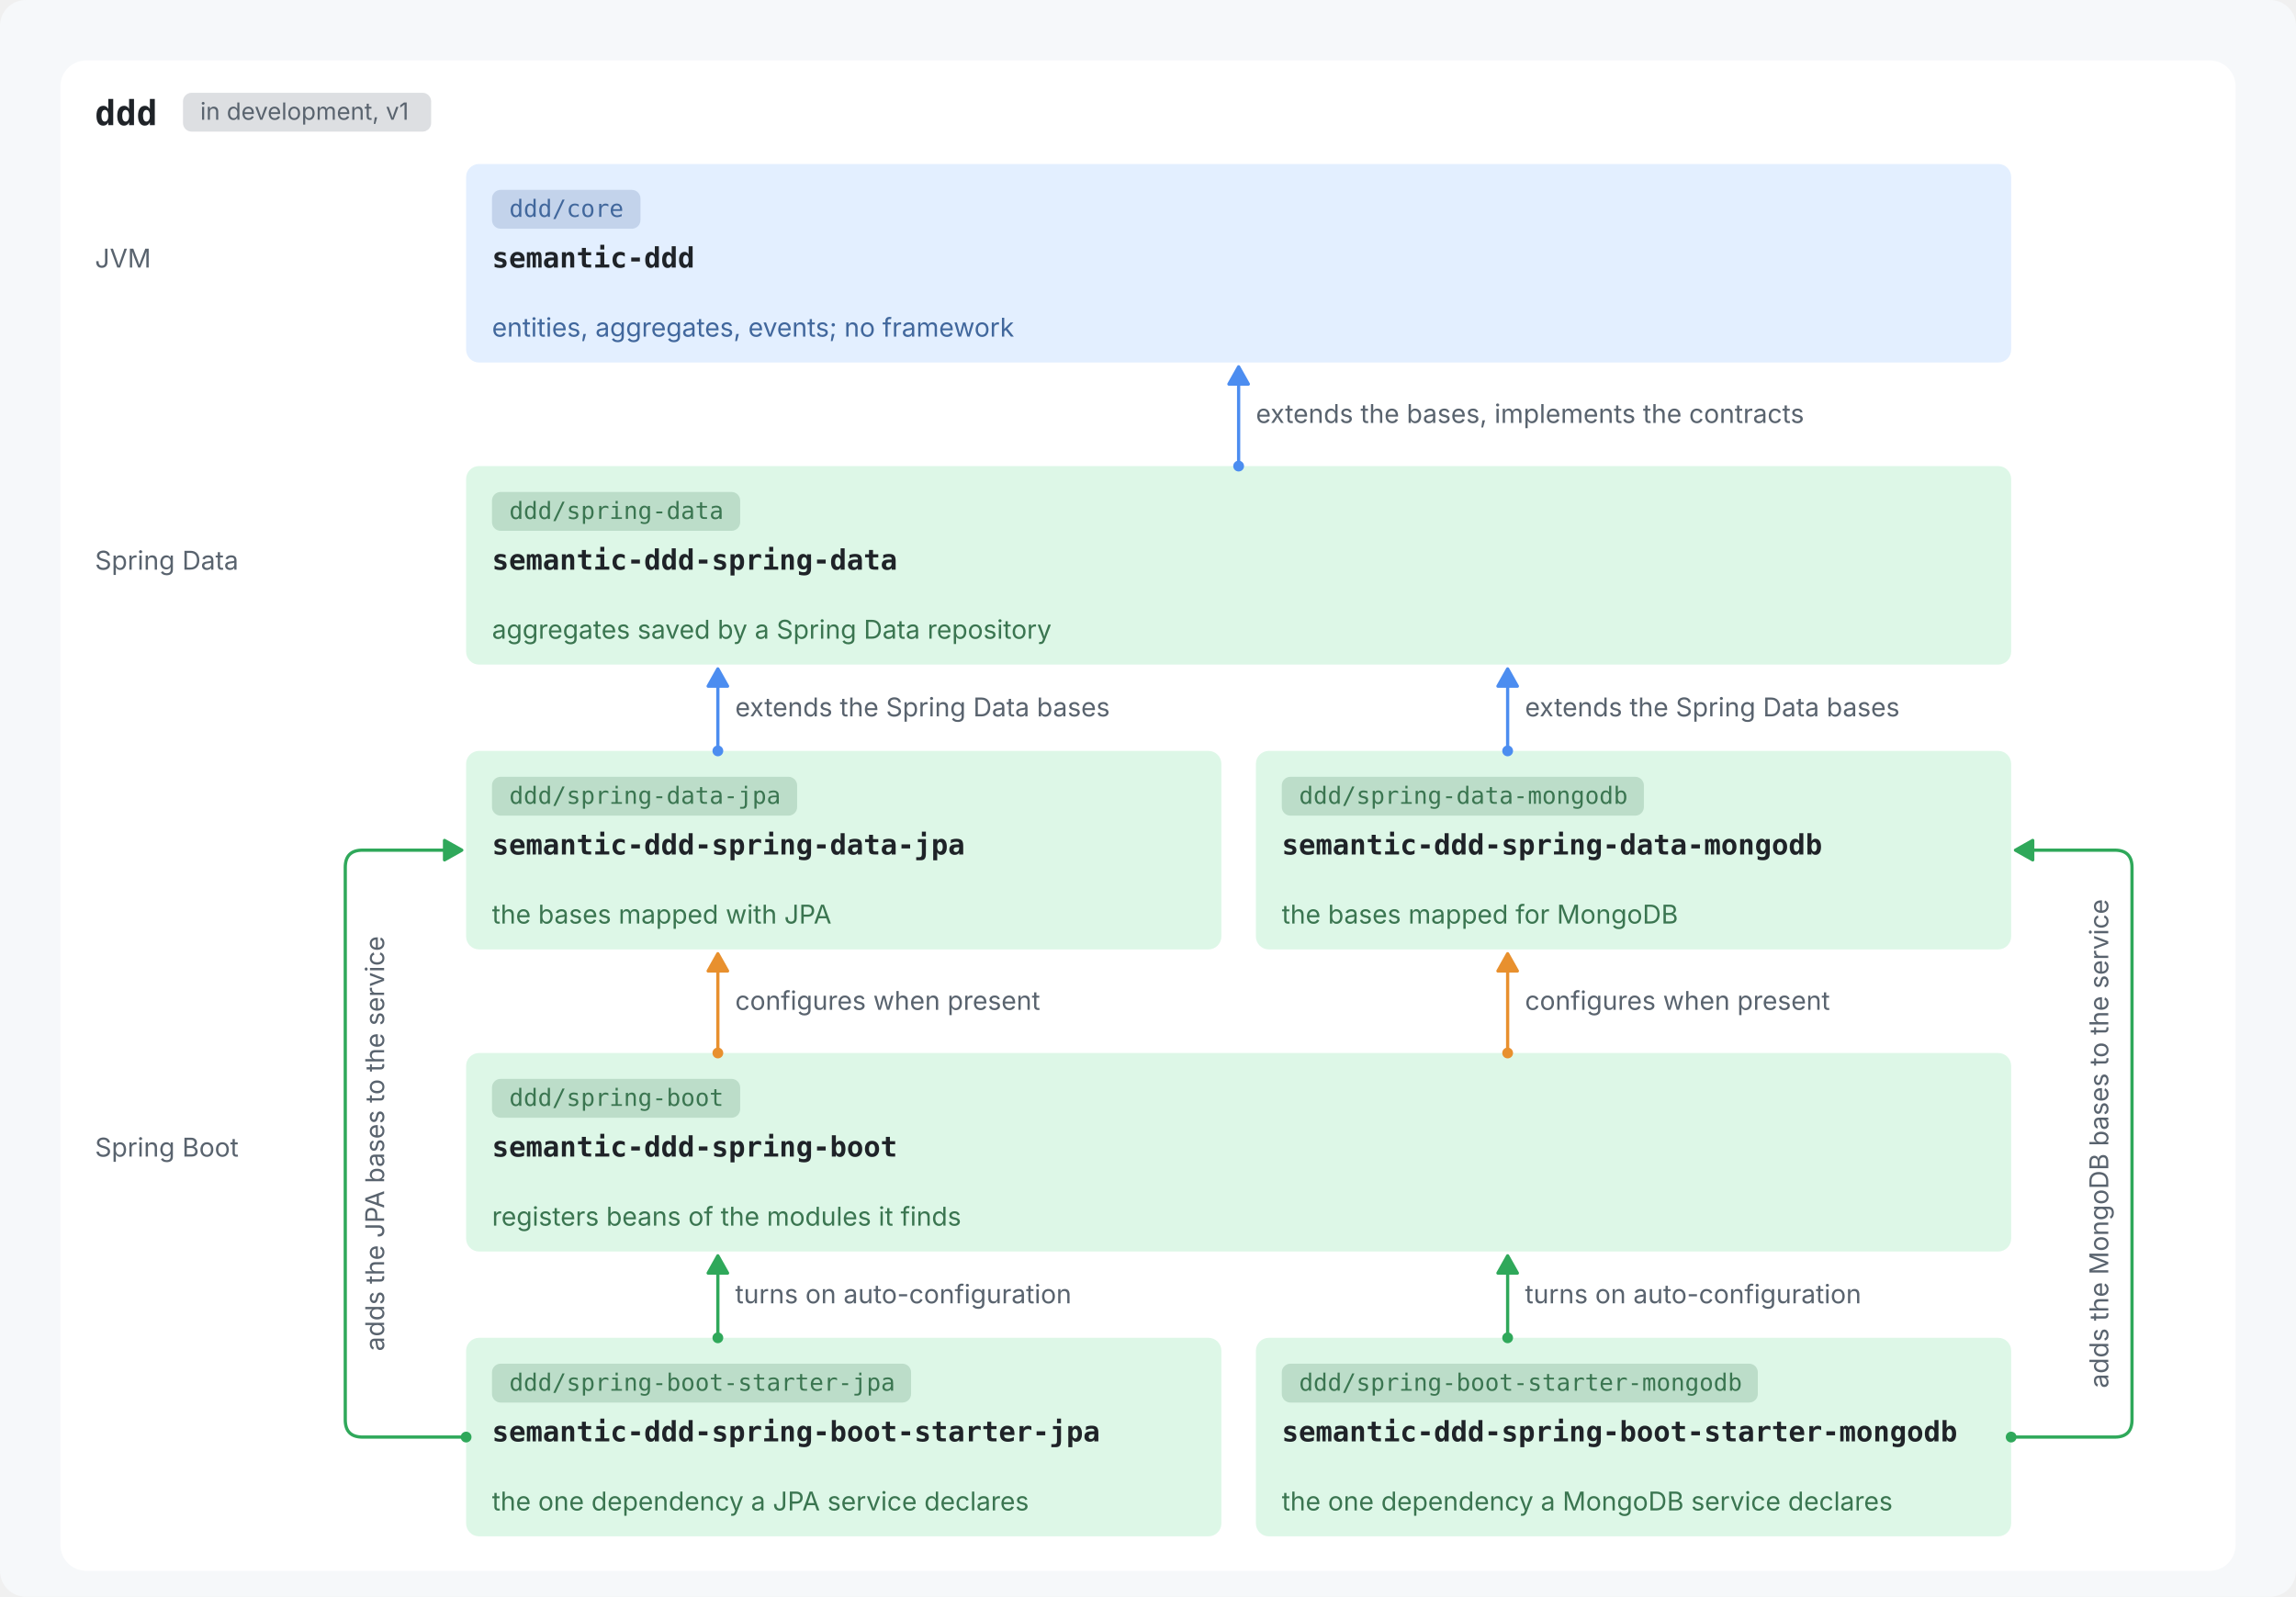
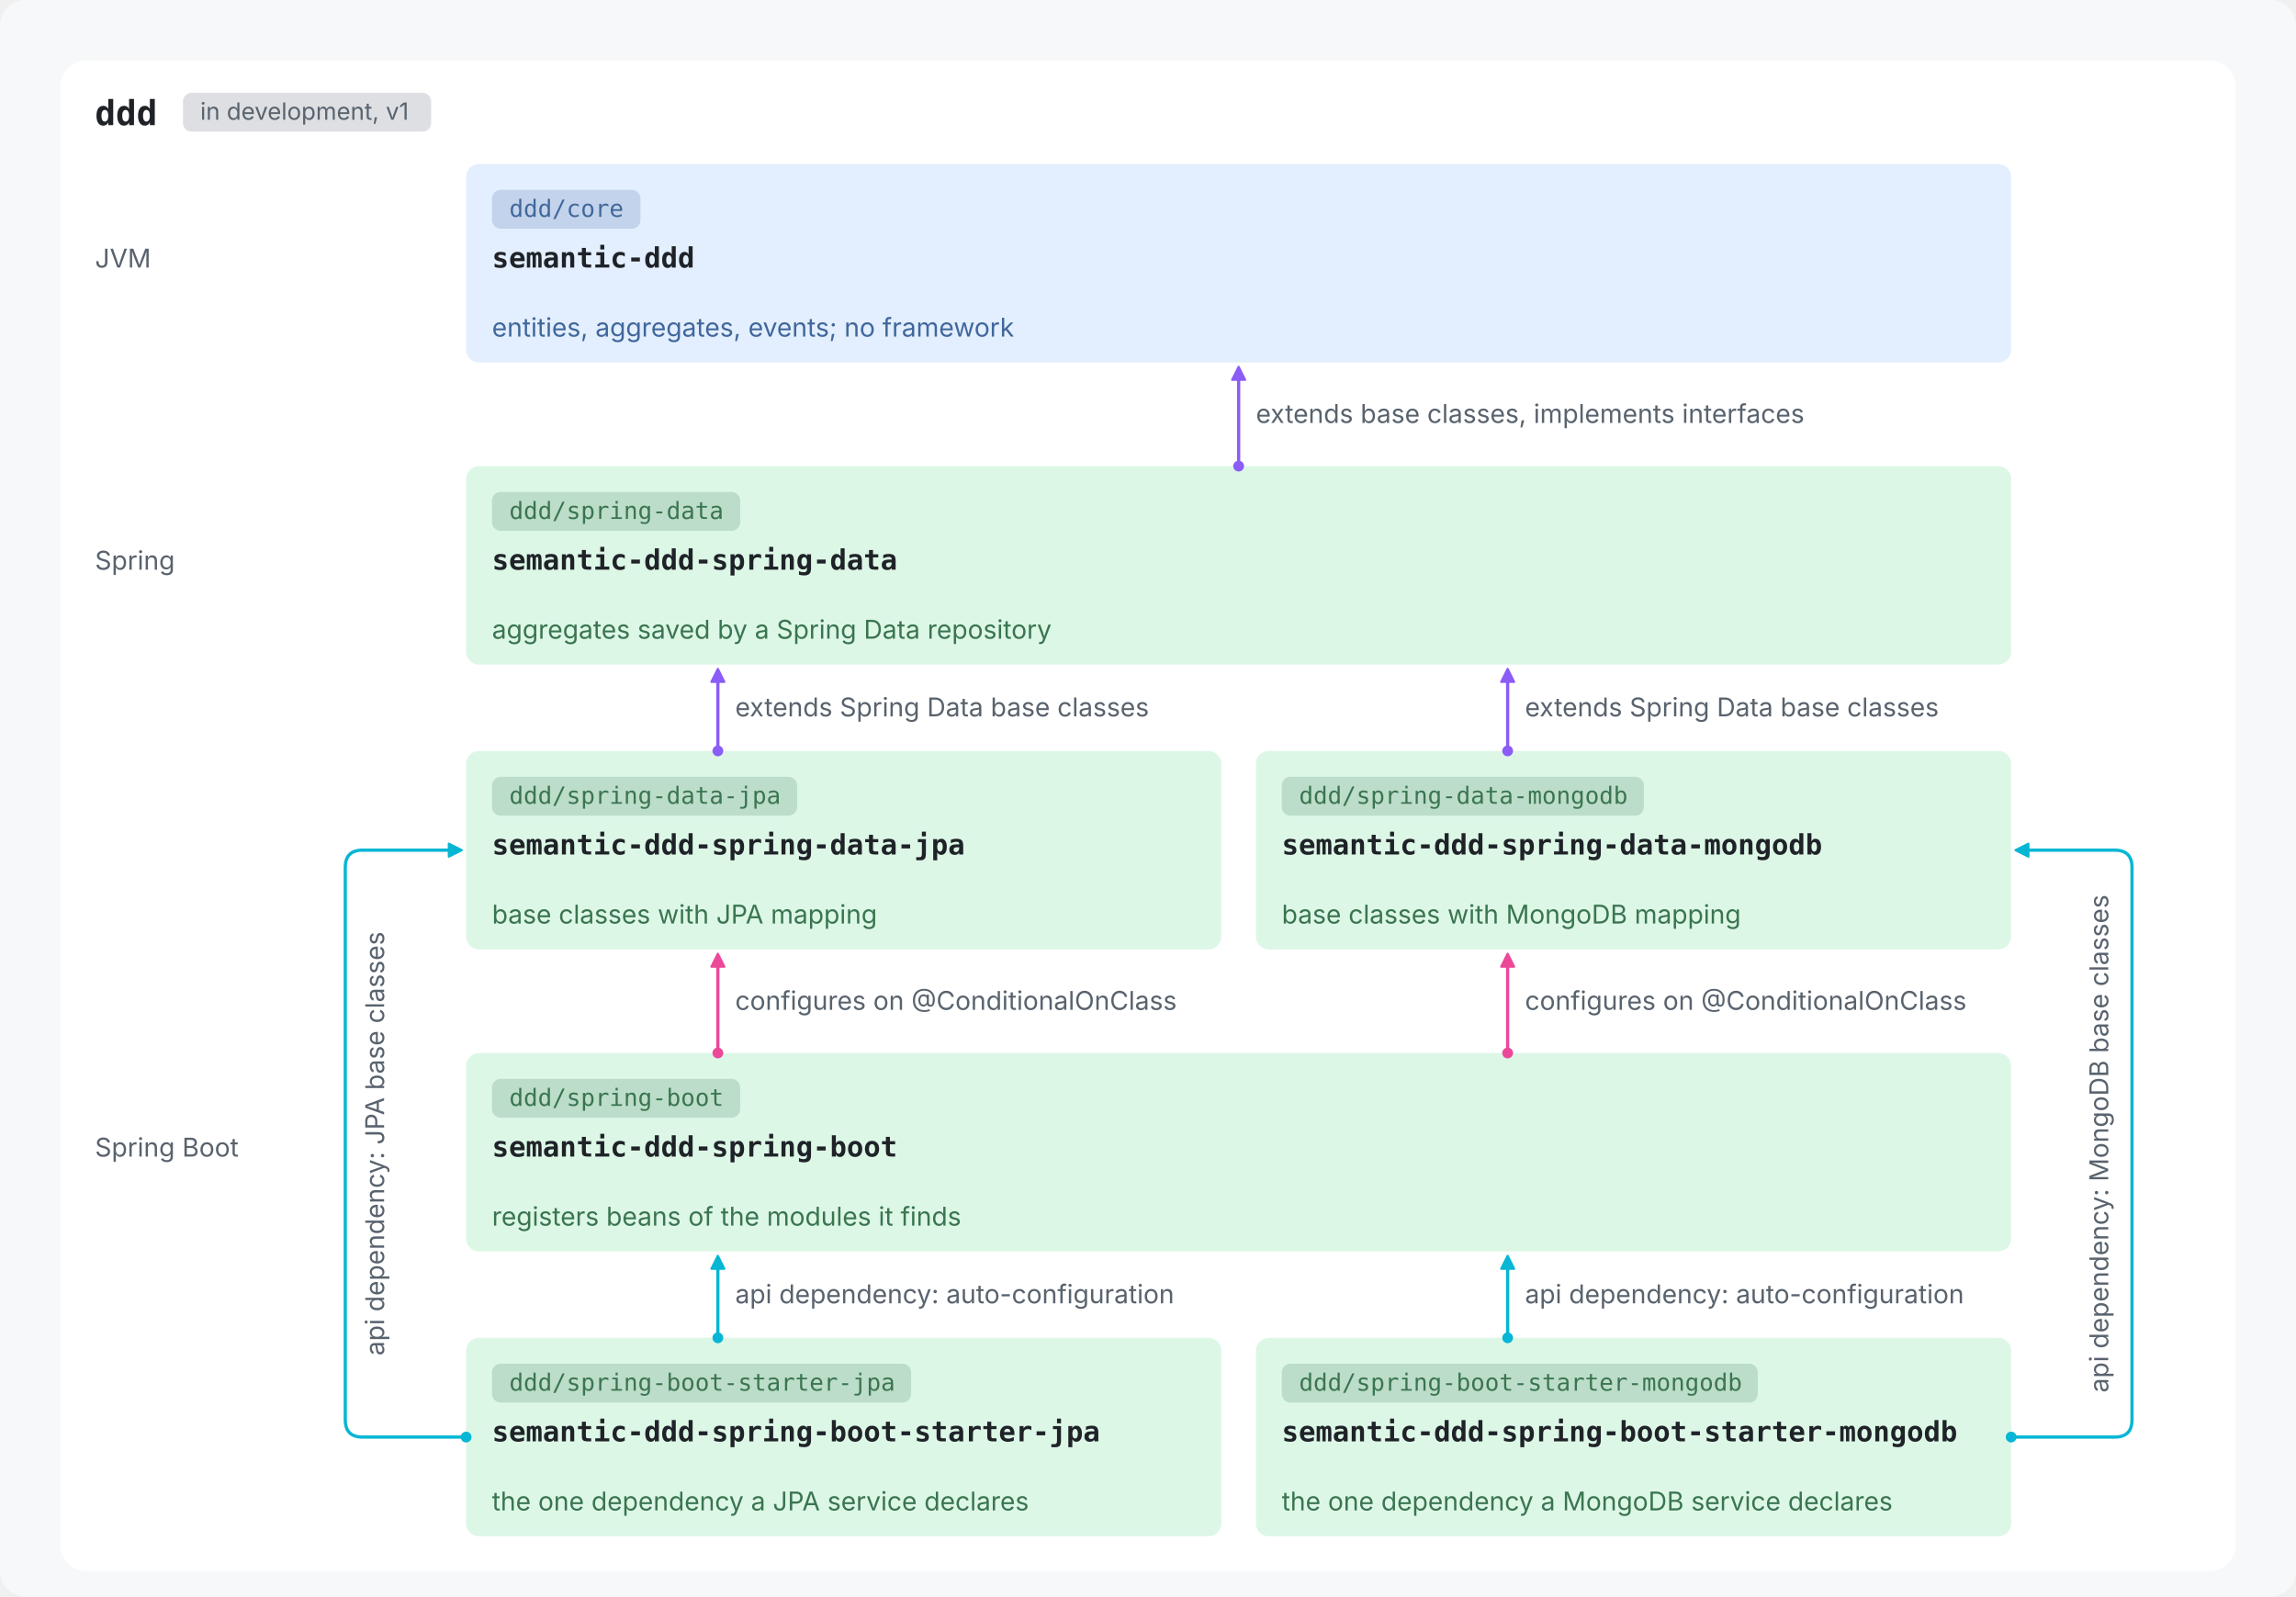
<svg xmlns="http://www.w3.org/2000/svg" viewBox="0 0 1064 740" width="1064" height="740" role="img">
  <rect width="1064" height="740" rx="12" fill="#F6F8FA" />
  <g transform="translate(12,12)">
    <rect x="16.0" y="16.0" width="1008.0" height="700.0" rx="12" fill="#FFFFFF" />
    <text x="32.0" y="46.0" font-family="ui-monospace, SFMono-Regular, 'SF Mono', Menlo, Consolas, monospace" font-size="16" font-weight="600" fill="#1F2328" text-anchor="start">ddd</text>
    <rect x="72.8" y="31.0" width="115.0" height="18" rx="4" fill="#59636E" fill-opacity="0.2" />
    <text x="80.8" y="43.5" font-family="-apple-system, BlinkMacSystemFont, 'Segoe UI', Inter, Helvetica, Arial, sans-serif" font-size="11" font-weight="400" fill="#59636E" text-anchor="start">in development, v1</text>
    <text x="32.0" y="112.0" font-family="-apple-system, BlinkMacSystemFont, 'Segoe UI', Inter, Helvetica, Arial, sans-serif" font-size="12" font-weight="400" fill="#59636E" text-anchor="start">JVM</text>
-     <text x="32.0" y="252.0" font-family="-apple-system, BlinkMacSystemFont, 'Segoe UI', Inter, Helvetica, Arial, sans-serif" font-size="12" font-weight="400" fill="#59636E" text-anchor="start">Spring Data</text>
+     <text x="32.0" y="252.0" font-family="-apple-system, BlinkMacSystemFont, 'Segoe UI', Inter, Helvetica, Arial, sans-serif" font-size="12" font-weight="400" fill="#59636E" text-anchor="start">Spring</text>
    <text x="32.0" y="524.0" font-family="-apple-system, BlinkMacSystemFont, 'Segoe UI', Inter, Helvetica, Arial, sans-serif" font-size="12" font-weight="400" fill="#59636E" text-anchor="start">Spring Boot</text>
    <rect x="204.0" y="64.0" width="716.0" height="92.0" rx="6" fill="#E3EFFF" />
    <rect x="216.0" y="76.0" width="68.8" height="18" rx="4" fill="#41679C" fill-opacity="0.2" />
    <text x="224.0" y="88.5" font-family="ui-monospace, SFMono-Regular, 'SF Mono', Menlo, Consolas, monospace" font-size="11" font-weight="400" fill="#41679C" text-anchor="start">ddd/core</text>
    <text x="216.0" y="112.0" font-family="ui-monospace, SFMono-Regular, 'SF Mono', Menlo, Consolas, monospace" font-size="13" font-weight="600" fill="#1F2328" text-anchor="start">semantic-ddd</text>
    <text x="216.0" y="144.0" font-family="-apple-system, BlinkMacSystemFont, 'Segoe UI', Inter, Helvetica, Arial, sans-serif" font-size="12" font-weight="400" fill="#41679C" text-anchor="start">entities, aggregates, events; no framework</text>
    <rect x="204.0" y="204.0" width="716.0" height="92.0" rx="6" fill="#DDF7E7" />
    <rect x="216.0" y="216.0" width="115.0" height="18" rx="4" fill="#3A7550" fill-opacity="0.2" />
    <text x="224.0" y="228.5" font-family="ui-monospace, SFMono-Regular, 'SF Mono', Menlo, Consolas, monospace" font-size="11" font-weight="400" fill="#3A7550" text-anchor="start">ddd/spring-data</text>
    <text x="216.0" y="252.0" font-family="ui-monospace, SFMono-Regular, 'SF Mono', Menlo, Consolas, monospace" font-size="13" font-weight="600" fill="#1F2328" text-anchor="start">semantic-ddd-spring-data</text>
    <text x="216.0" y="284.0" font-family="-apple-system, BlinkMacSystemFont, 'Segoe UI', Inter, Helvetica, Arial, sans-serif" font-size="12" font-weight="400" fill="#3A7550" text-anchor="start">aggregates saved by a Spring Data repository</text>
    <rect x="204.0" y="336.0" width="350.0" height="92.0" rx="6" fill="#DDF7E7" />
    <rect x="216.0" y="348.0" width="141.4" height="18" rx="4" fill="#3A7550" fill-opacity="0.2" />
    <text x="224.0" y="360.5" font-family="ui-monospace, SFMono-Regular, 'SF Mono', Menlo, Consolas, monospace" font-size="11" font-weight="400" fill="#3A7550" text-anchor="start">ddd/spring-data-jpa</text>
    <text x="216.0" y="384.0" font-family="ui-monospace, SFMono-Regular, 'SF Mono', Menlo, Consolas, monospace" font-size="13" font-weight="600" fill="#1F2328" text-anchor="start">semantic-ddd-spring-data-jpa</text>
-     <text x="216.0" y="416.0" font-family="-apple-system, BlinkMacSystemFont, 'Segoe UI', Inter, Helvetica, Arial, sans-serif" font-size="12" font-weight="400" fill="#3A7550" text-anchor="start">the bases mapped with JPA</text>
+     <text x="216.0" y="416.0" font-family="-apple-system, BlinkMacSystemFont, 'Segoe UI', Inter, Helvetica, Arial, sans-serif" font-size="12" font-weight="400" fill="#3A7550" text-anchor="start">base classes with JPA mapping</text>
    <rect x="570.0" y="336.0" width="350.0" height="92.0" rx="6" fill="#DDF7E7" />
    <rect x="582.0" y="348.0" width="167.8" height="18" rx="4" fill="#3A7550" fill-opacity="0.2" />
    <text x="590.0" y="360.5" font-family="ui-monospace, SFMono-Regular, 'SF Mono', Menlo, Consolas, monospace" font-size="11" font-weight="400" fill="#3A7550" text-anchor="start">ddd/spring-data-mongodb</text>
    <text x="582.0" y="384.0" font-family="ui-monospace, SFMono-Regular, 'SF Mono', Menlo, Consolas, monospace" font-size="13" font-weight="600" fill="#1F2328" text-anchor="start">semantic-ddd-spring-data-mongodb</text>
-     <text x="582.0" y="416.0" font-family="-apple-system, BlinkMacSystemFont, 'Segoe UI', Inter, Helvetica, Arial, sans-serif" font-size="12" font-weight="400" fill="#3A7550" text-anchor="start">the bases mapped for MongoDB</text>
+     <text x="582.0" y="416.0" font-family="-apple-system, BlinkMacSystemFont, 'Segoe UI', Inter, Helvetica, Arial, sans-serif" font-size="12" font-weight="400" fill="#3A7550" text-anchor="start">base classes with MongoDB mapping</text>
    <rect x="204.0" y="476.0" width="716.0" height="92.0" rx="6" fill="#DDF7E7" />
    <rect x="216.0" y="488.0" width="115.0" height="18" rx="4" fill="#3A7550" fill-opacity="0.2" />
    <text x="224.0" y="500.5" font-family="ui-monospace, SFMono-Regular, 'SF Mono', Menlo, Consolas, monospace" font-size="11" font-weight="400" fill="#3A7550" text-anchor="start">ddd/spring-boot</text>
    <text x="216.0" y="524.0" font-family="ui-monospace, SFMono-Regular, 'SF Mono', Menlo, Consolas, monospace" font-size="13" font-weight="600" fill="#1F2328" text-anchor="start">semantic-ddd-spring-boot</text>
    <text x="216.0" y="556.0" font-family="-apple-system, BlinkMacSystemFont, 'Segoe UI', Inter, Helvetica, Arial, sans-serif" font-size="12" font-weight="400" fill="#3A7550" text-anchor="start">registers beans of the modules it finds</text>
    <rect x="204.0" y="608.0" width="350.0" height="92.0" rx="6" fill="#DDF7E7" />
    <rect x="216.0" y="620.0" width="194.2" height="18" rx="4" fill="#3A7550" fill-opacity="0.2" />
    <text x="224.0" y="632.5" font-family="ui-monospace, SFMono-Regular, 'SF Mono', Menlo, Consolas, monospace" font-size="11" font-weight="400" fill="#3A7550" text-anchor="start">ddd/spring-boot-starter-jpa</text>
    <text x="216.0" y="656.0" font-family="ui-monospace, SFMono-Regular, 'SF Mono', Menlo, Consolas, monospace" font-size="13" font-weight="600" fill="#1F2328" text-anchor="start">semantic-ddd-spring-boot-starter-jpa</text>
    <text x="216.0" y="688.0" font-family="-apple-system, BlinkMacSystemFont, 'Segoe UI', Inter, Helvetica, Arial, sans-serif" font-size="12" font-weight="400" fill="#3A7550" text-anchor="start">the one dependency a JPA service declares</text>
    <rect x="570.0" y="608.0" width="350.0" height="92.0" rx="6" fill="#DDF7E7" />
    <rect x="582.0" y="620.0" width="220.6" height="18" rx="4" fill="#3A7550" fill-opacity="0.2" />
    <text x="590.0" y="632.5" font-family="ui-monospace, SFMono-Regular, 'SF Mono', Menlo, Consolas, monospace" font-size="11" font-weight="400" fill="#3A7550" text-anchor="start">ddd/spring-boot-starter-mongodb</text>
    <text x="582.0" y="656.0" font-family="ui-monospace, SFMono-Regular, 'SF Mono', Menlo, Consolas, monospace" font-size="13" font-weight="600" fill="#1F2328" text-anchor="start">semantic-ddd-spring-boot-starter-mongodb</text>
    <text x="582.0" y="688.0" font-family="-apple-system, BlinkMacSystemFont, 'Segoe UI', Inter, Helvetica, Arial, sans-serif" font-size="12" font-weight="400" fill="#3A7550" text-anchor="start">the one dependency a MongoDB service declares</text>
-     <circle cx="562.0" cy="204" r="2.5" fill="#4C8DF0" />
-     <path d="M562.0,158 L566.5,166.0 L557.5,166.0 Z" fill="#4C8DF0" stroke="#4C8DF0" stroke-width="1.5" stroke-linejoin="round" />
-     <path d="M562.0,204 L562.0,166" stroke="#4C8DF0" stroke-width="1.5" fill="none" stroke-linecap="round" stroke-linejoin="round" />
-     <circle cx="320.667" cy="336" r="2.5" fill="#4C8DF0" />
-     <path d="M320.667,298 L325.167,306.0 L316.167,306.0 Z" fill="#4C8DF0" stroke="#4C8DF0" stroke-width="1.5" stroke-linejoin="round" />
-     <path d="M320.667,336 L320.667,306" stroke="#4C8DF0" stroke-width="1.5" fill="none" stroke-linecap="round" stroke-linejoin="round" />
-     <circle cx="686.667" cy="336" r="2.5" fill="#4C8DF0" />
-     <path d="M686.667,298 L691.167,306.0 L682.167,306.0 Z" fill="#4C8DF0" stroke="#4C8DF0" stroke-width="1.5" stroke-linejoin="round" />
-     <path d="M686.667,336 L686.667,306" stroke="#4C8DF0" stroke-width="1.5" fill="none" stroke-linecap="round" stroke-linejoin="round" />
-     <circle cx="320.667" cy="476" r="2.5" fill="#E8902E" />
-     <path d="M320.667,430 L325.167,438.0 L316.167,438.0 Z" fill="#E8902E" stroke="#E8902E" stroke-width="1.5" stroke-linejoin="round" />
-     <path d="M320.667,476 L320.667,438" stroke="#E8902E" stroke-width="1.5" fill="none" stroke-linecap="round" stroke-linejoin="round" />
-     <circle cx="686.667" cy="476" r="2.5" fill="#E8902E" />
-     <path d="M686.667,430 L691.167,438.0 L682.167,438.0 Z" fill="#E8902E" stroke="#E8902E" stroke-width="1.5" stroke-linejoin="round" />
-     <path d="M686.667,476 L686.667,438" stroke="#E8902E" stroke-width="1.5" fill="none" stroke-linecap="round" stroke-linejoin="round" />
-     <circle cx="320.667" cy="608" r="2.5" fill="#2FA85A" />
-     <path d="M320.667,570 L325.167,578.0 L316.167,578.0 Z" fill="#2FA85A" stroke="#2FA85A" stroke-width="1.5" stroke-linejoin="round" />
-     <path d="M320.667,608 L320.667,578" stroke="#2FA85A" stroke-width="1.5" fill="none" stroke-linecap="round" stroke-linejoin="round" />
-     <circle cx="686.667" cy="608" r="2.5" fill="#2FA85A" />
-     <path d="M686.667,570 L691.167,578.0 L682.167,578.0 Z" fill="#2FA85A" stroke="#2FA85A" stroke-width="1.5" stroke-linejoin="round" />
-     <path d="M686.667,608 L686.667,578" stroke="#2FA85A" stroke-width="1.5" fill="none" stroke-linecap="round" stroke-linejoin="round" />
-     <circle cx="204" cy="654.0" r="2.5" fill="#2FA85A" />
-     <path d="M202,382.0 L194.0,386.5 L194.0,377.5 Z" fill="#2FA85A" stroke="#2FA85A" stroke-width="1.5" stroke-linejoin="round" />
-     <path d="M204,654.0 L156,654.0 Q148,654.0 148,646.0 L148,390.0 Q148,382.0 156,382.0 L194,382.0" stroke="#2FA85A" stroke-width="1.5" fill="none" stroke-linecap="round" stroke-linejoin="round" />
-     <circle cx="920" cy="654.0" r="2.5" fill="#2FA85A" />
-     <path d="M922,382.0 L930.0,377.5 L930.0,386.5 Z" fill="#2FA85A" stroke="#2FA85A" stroke-width="1.5" stroke-linejoin="round" />
-     <path d="M920,654.0 L968,654.0 Q976,654.0 976,646.0 L976,390.0 Q976,382.0 968,382.0 L930,382.0" stroke="#2FA85A" stroke-width="1.5" fill="none" stroke-linecap="round" stroke-linejoin="round" />
-     <text x="570.0" y="184.0" font-family="-apple-system, BlinkMacSystemFont, 'Segoe UI', Inter, Helvetica, Arial, sans-serif" font-size="12" font-weight="400" fill="#59636E" text-anchor="start">extends the bases, implements the contracts</text>
-     <text x="328.7" y="320.0" font-family="-apple-system, BlinkMacSystemFont, 'Segoe UI', Inter, Helvetica, Arial, sans-serif" font-size="12" font-weight="400" fill="#59636E" text-anchor="start">extends the Spring Data bases</text>
-     <text x="694.7" y="320.0" font-family="-apple-system, BlinkMacSystemFont, 'Segoe UI', Inter, Helvetica, Arial, sans-serif" font-size="12" font-weight="400" fill="#59636E" text-anchor="start">extends the Spring Data bases</text>
-     <text x="328.7" y="456.0" font-family="-apple-system, BlinkMacSystemFont, 'Segoe UI', Inter, Helvetica, Arial, sans-serif" font-size="12" font-weight="400" fill="#59636E" text-anchor="start">configures when present</text>
-     <text x="694.7" y="456.0" font-family="-apple-system, BlinkMacSystemFont, 'Segoe UI', Inter, Helvetica, Arial, sans-serif" font-size="12" font-weight="400" fill="#59636E" text-anchor="start">configures when present</text>
-     <text x="328.7" y="592.0" font-family="-apple-system, BlinkMacSystemFont, 'Segoe UI', Inter, Helvetica, Arial, sans-serif" font-size="12" font-weight="400" fill="#59636E" text-anchor="start">turns on auto-configuration</text>
-     <text x="694.7" y="592.0" font-family="-apple-system, BlinkMacSystemFont, 'Segoe UI', Inter, Helvetica, Arial, sans-serif" font-size="12" font-weight="400" fill="#59636E" text-anchor="start">turns on auto-configuration</text>
+     <circle cx="562.0" cy="204" r="2.5" fill="#8B5CF6" />
+     <path d="M562.0,158 L565.0,164 L559.0,164 Z" fill="#8B5CF6" stroke="#8B5CF6" stroke-width="1" stroke-linejoin="round" />
+     <path d="M562.0,204 L562.0,164" stroke="#8B5CF6" stroke-width="1.5" fill="none" stroke-linecap="round" stroke-linejoin="round" />
+     <circle cx="320.667" cy="336" r="2.5" fill="#8B5CF6" />
+     <path d="M320.667,298 L323.667,304 L317.667,304 Z" fill="#8B5CF6" stroke="#8B5CF6" stroke-width="1" stroke-linejoin="round" />
+     <path d="M320.667,336 L320.667,304" stroke="#8B5CF6" stroke-width="1.5" fill="none" stroke-linecap="round" stroke-linejoin="round" />
+     <circle cx="686.667" cy="336" r="2.5" fill="#8B5CF6" />
+     <path d="M686.667,298 L689.667,304 L683.667,304 Z" fill="#8B5CF6" stroke="#8B5CF6" stroke-width="1" stroke-linejoin="round" />
+     <path d="M686.667,336 L686.667,304" stroke="#8B5CF6" stroke-width="1.5" fill="none" stroke-linecap="round" stroke-linejoin="round" />
+     <circle cx="320.667" cy="476" r="2.5" fill="#EC4899" />
+     <path d="M320.667,430 L323.667,436 L317.667,436 Z" fill="#EC4899" stroke="#EC4899" stroke-width="1" stroke-linejoin="round" />
+     <path d="M320.667,476 L320.667,436" stroke="#EC4899" stroke-width="1.5" fill="none" stroke-linecap="round" stroke-linejoin="round" />
+     <circle cx="686.667" cy="476" r="2.5" fill="#EC4899" />
+     <path d="M686.667,430 L689.667,436 L683.667,436 Z" fill="#EC4899" stroke="#EC4899" stroke-width="1" stroke-linejoin="round" />
+     <path d="M686.667,476 L686.667,436" stroke="#EC4899" stroke-width="1.5" fill="none" stroke-linecap="round" stroke-linejoin="round" />
+     <circle cx="320.667" cy="608" r="2.5" fill="#06B6D4" />
+     <path d="M320.667,570 L323.667,576 L317.667,576 Z" fill="#06B6D4" stroke="#06B6D4" stroke-width="1" stroke-linejoin="round" />
+     <path d="M320.667,608 L320.667,576" stroke="#06B6D4" stroke-width="1.5" fill="none" stroke-linecap="round" stroke-linejoin="round" />
+     <circle cx="686.667" cy="608" r="2.5" fill="#06B6D4" />
+     <path d="M686.667,570 L689.667,576 L683.667,576 Z" fill="#06B6D4" stroke="#06B6D4" stroke-width="1" stroke-linejoin="round" />
+     <path d="M686.667,608 L686.667,576" stroke="#06B6D4" stroke-width="1.5" fill="none" stroke-linecap="round" stroke-linejoin="round" />
+     <circle cx="204" cy="654.0" r="2.5" fill="#06B6D4" />
+     <path d="M202,382.0 L196,385.0 L196,379.0 Z" fill="#06B6D4" stroke="#06B6D4" stroke-width="1" stroke-linejoin="round" />
+     <path d="M204,654.0 L156,654.0 Q148,654.0 148,646.0 L148,390.0 Q148,382.0 156,382.0 L196,382.0" stroke="#06B6D4" stroke-width="1.5" fill="none" stroke-linecap="round" stroke-linejoin="round" />
+     <circle cx="920" cy="654.0" r="2.5" fill="#06B6D4" />
+     <path d="M922,382.0 L928,379.0 L928,385.0 Z" fill="#06B6D4" stroke="#06B6D4" stroke-width="1" stroke-linejoin="round" />
+     <path d="M920,654.0 L968,654.0 Q976,654.0 976,646.0 L976,390.0 Q976,382.0 968,382.0 L928,382.0" stroke="#06B6D4" stroke-width="1.5" fill="none" stroke-linecap="round" stroke-linejoin="round" />
+     <text x="570.0" y="184.0" font-family="-apple-system, BlinkMacSystemFont, 'Segoe UI', Inter, Helvetica, Arial, sans-serif" font-size="12" font-weight="400" fill="#59636E" text-anchor="start">extends base classes, implements interfaces</text>
+     <text x="328.7" y="320.0" font-family="-apple-system, BlinkMacSystemFont, 'Segoe UI', Inter, Helvetica, Arial, sans-serif" font-size="12" font-weight="400" fill="#59636E" text-anchor="start">extends Spring Data base classes</text>
+     <text x="694.7" y="320.0" font-family="-apple-system, BlinkMacSystemFont, 'Segoe UI', Inter, Helvetica, Arial, sans-serif" font-size="12" font-weight="400" fill="#59636E" text-anchor="start">extends Spring Data base classes</text>
+     <text x="328.7" y="456.0" font-family="-apple-system, BlinkMacSystemFont, 'Segoe UI', Inter, Helvetica, Arial, sans-serif" font-size="12" font-weight="400" fill="#59636E" text-anchor="start">configures on @ConditionalOnClass</text>
+     <text x="694.7" y="456.0" font-family="-apple-system, BlinkMacSystemFont, 'Segoe UI', Inter, Helvetica, Arial, sans-serif" font-size="12" font-weight="400" fill="#59636E" text-anchor="start">configures on @ConditionalOnClass</text>
+     <text x="328.7" y="592.0" font-family="-apple-system, BlinkMacSystemFont, 'Segoe UI', Inter, Helvetica, Arial, sans-serif" font-size="12" font-weight="400" fill="#59636E" text-anchor="start">api dependency: auto-configuration</text>
+     <text x="694.7" y="592.0" font-family="-apple-system, BlinkMacSystemFont, 'Segoe UI', Inter, Helvetica, Arial, sans-serif" font-size="12" font-weight="400" fill="#59636E" text-anchor="start">api dependency: auto-configuration</text>
    <g transform="rotate(-90 166 518.0)">
-       <text x="166.0" y="518.0" font-family="-apple-system, BlinkMacSystemFont, 'Segoe UI', Inter, Helvetica, Arial, sans-serif" font-size="12" font-weight="400" fill="#59636E" text-anchor="middle">adds the JPA bases to the service</text>
+       <text x="166.0" y="518.0" font-family="-apple-system, BlinkMacSystemFont, 'Segoe UI', Inter, Helvetica, Arial, sans-serif" font-size="12" font-weight="400" fill="#59636E" text-anchor="middle">api dependency: JPA base classes</text>
    </g>
    <g transform="rotate(-90 965 518.0)">
-       <text x="965.0" y="518.0" font-family="-apple-system, BlinkMacSystemFont, 'Segoe UI', Inter, Helvetica, Arial, sans-serif" font-size="12" font-weight="400" fill="#59636E" text-anchor="middle">adds the MongoDB bases to the service</text>
+       <text x="965.0" y="518.0" font-family="-apple-system, BlinkMacSystemFont, 'Segoe UI', Inter, Helvetica, Arial, sans-serif" font-size="12" font-weight="400" fill="#59636E" text-anchor="middle">api dependency: MongoDB base classes</text>
    </g>
  </g>
</svg>
